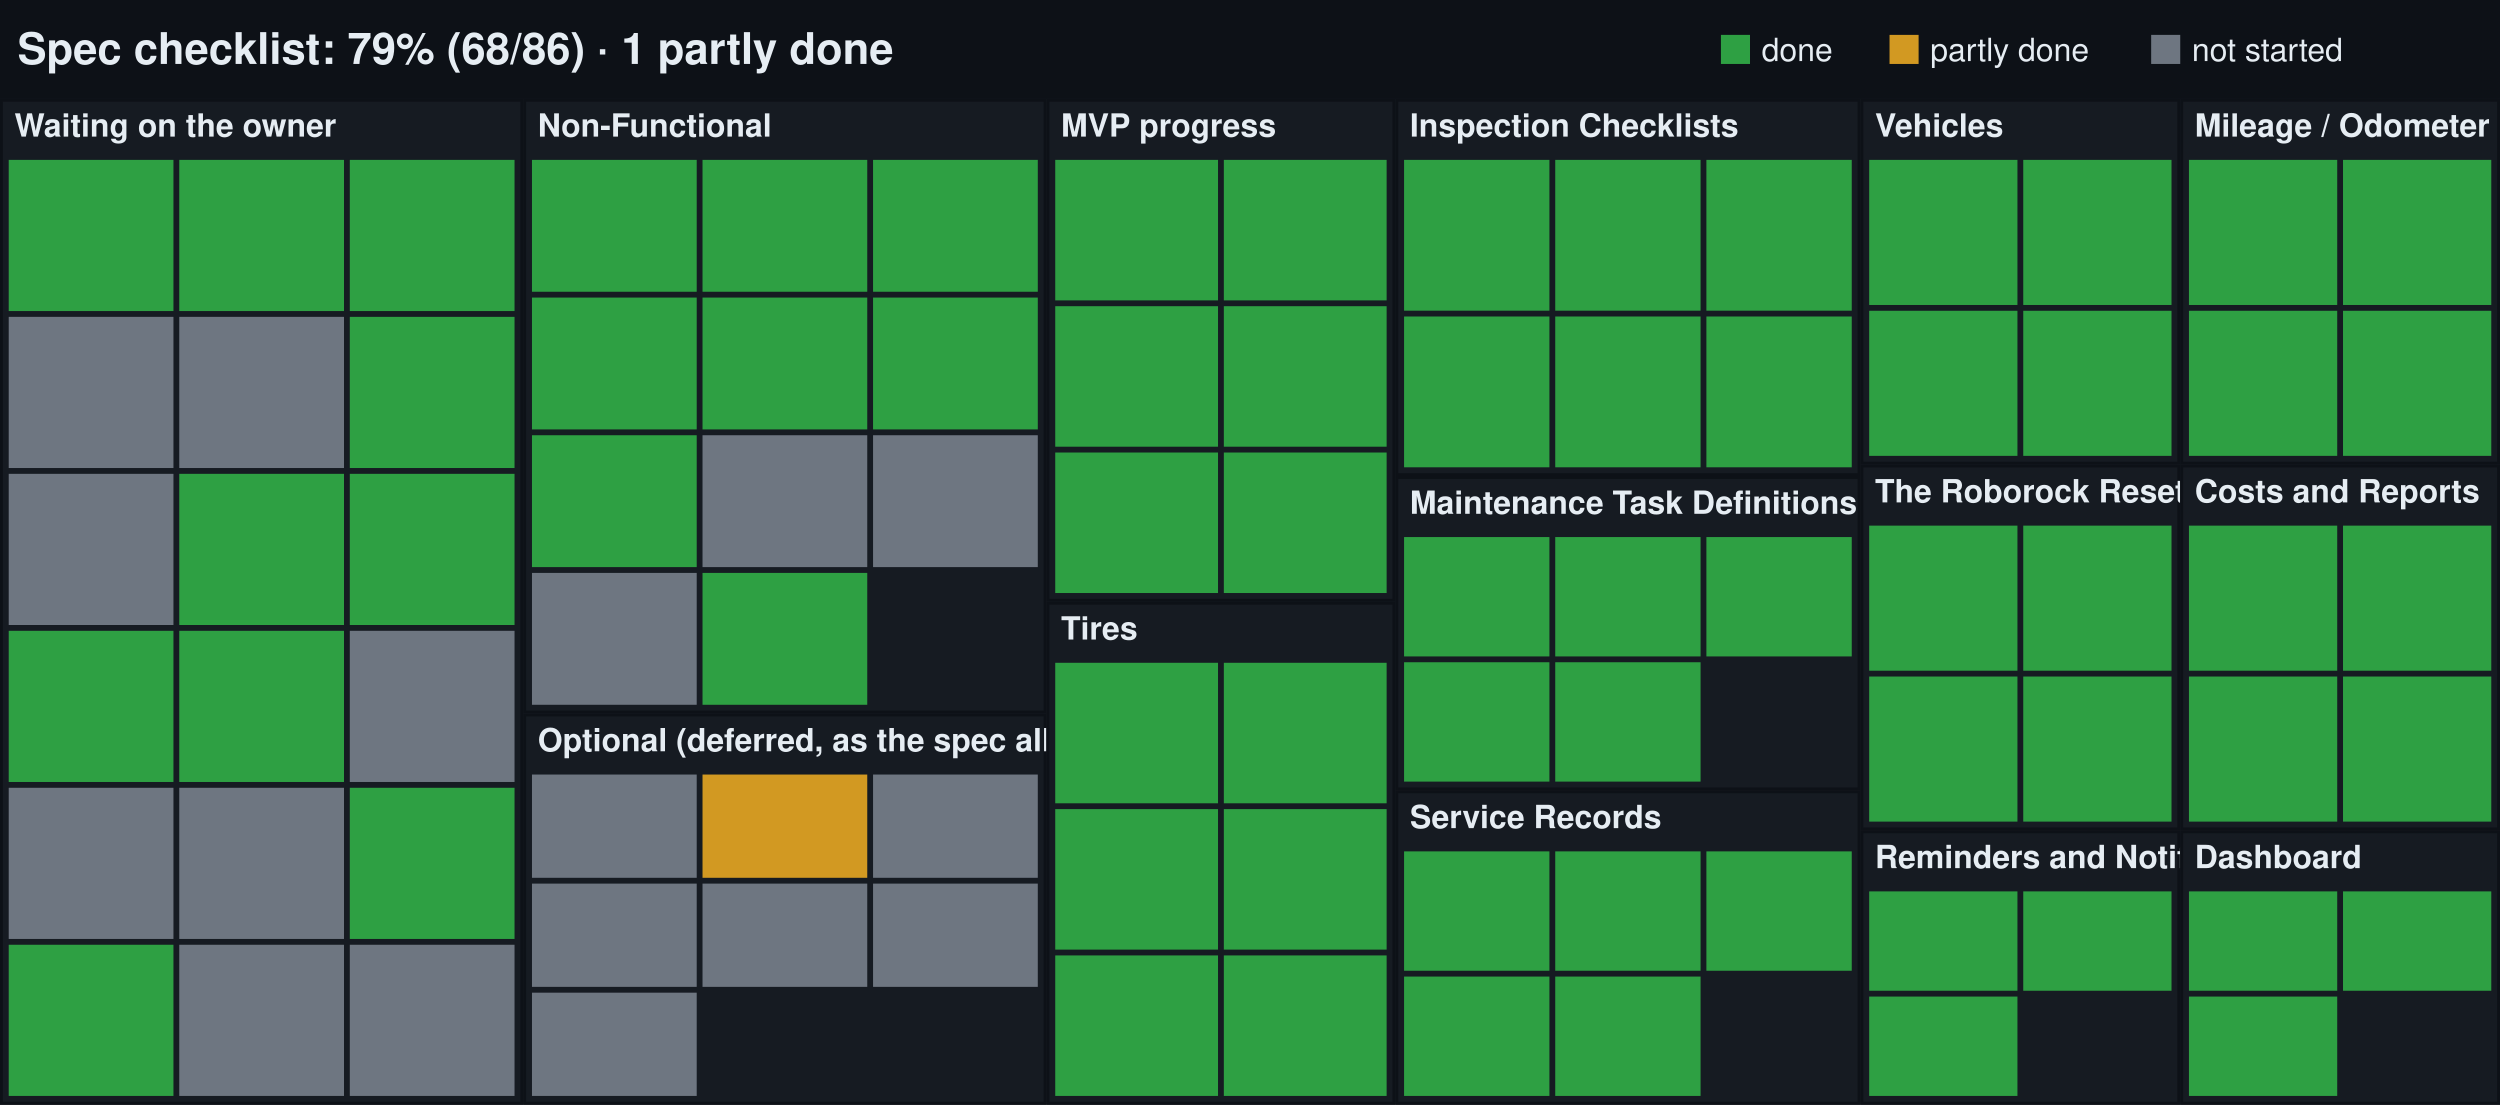
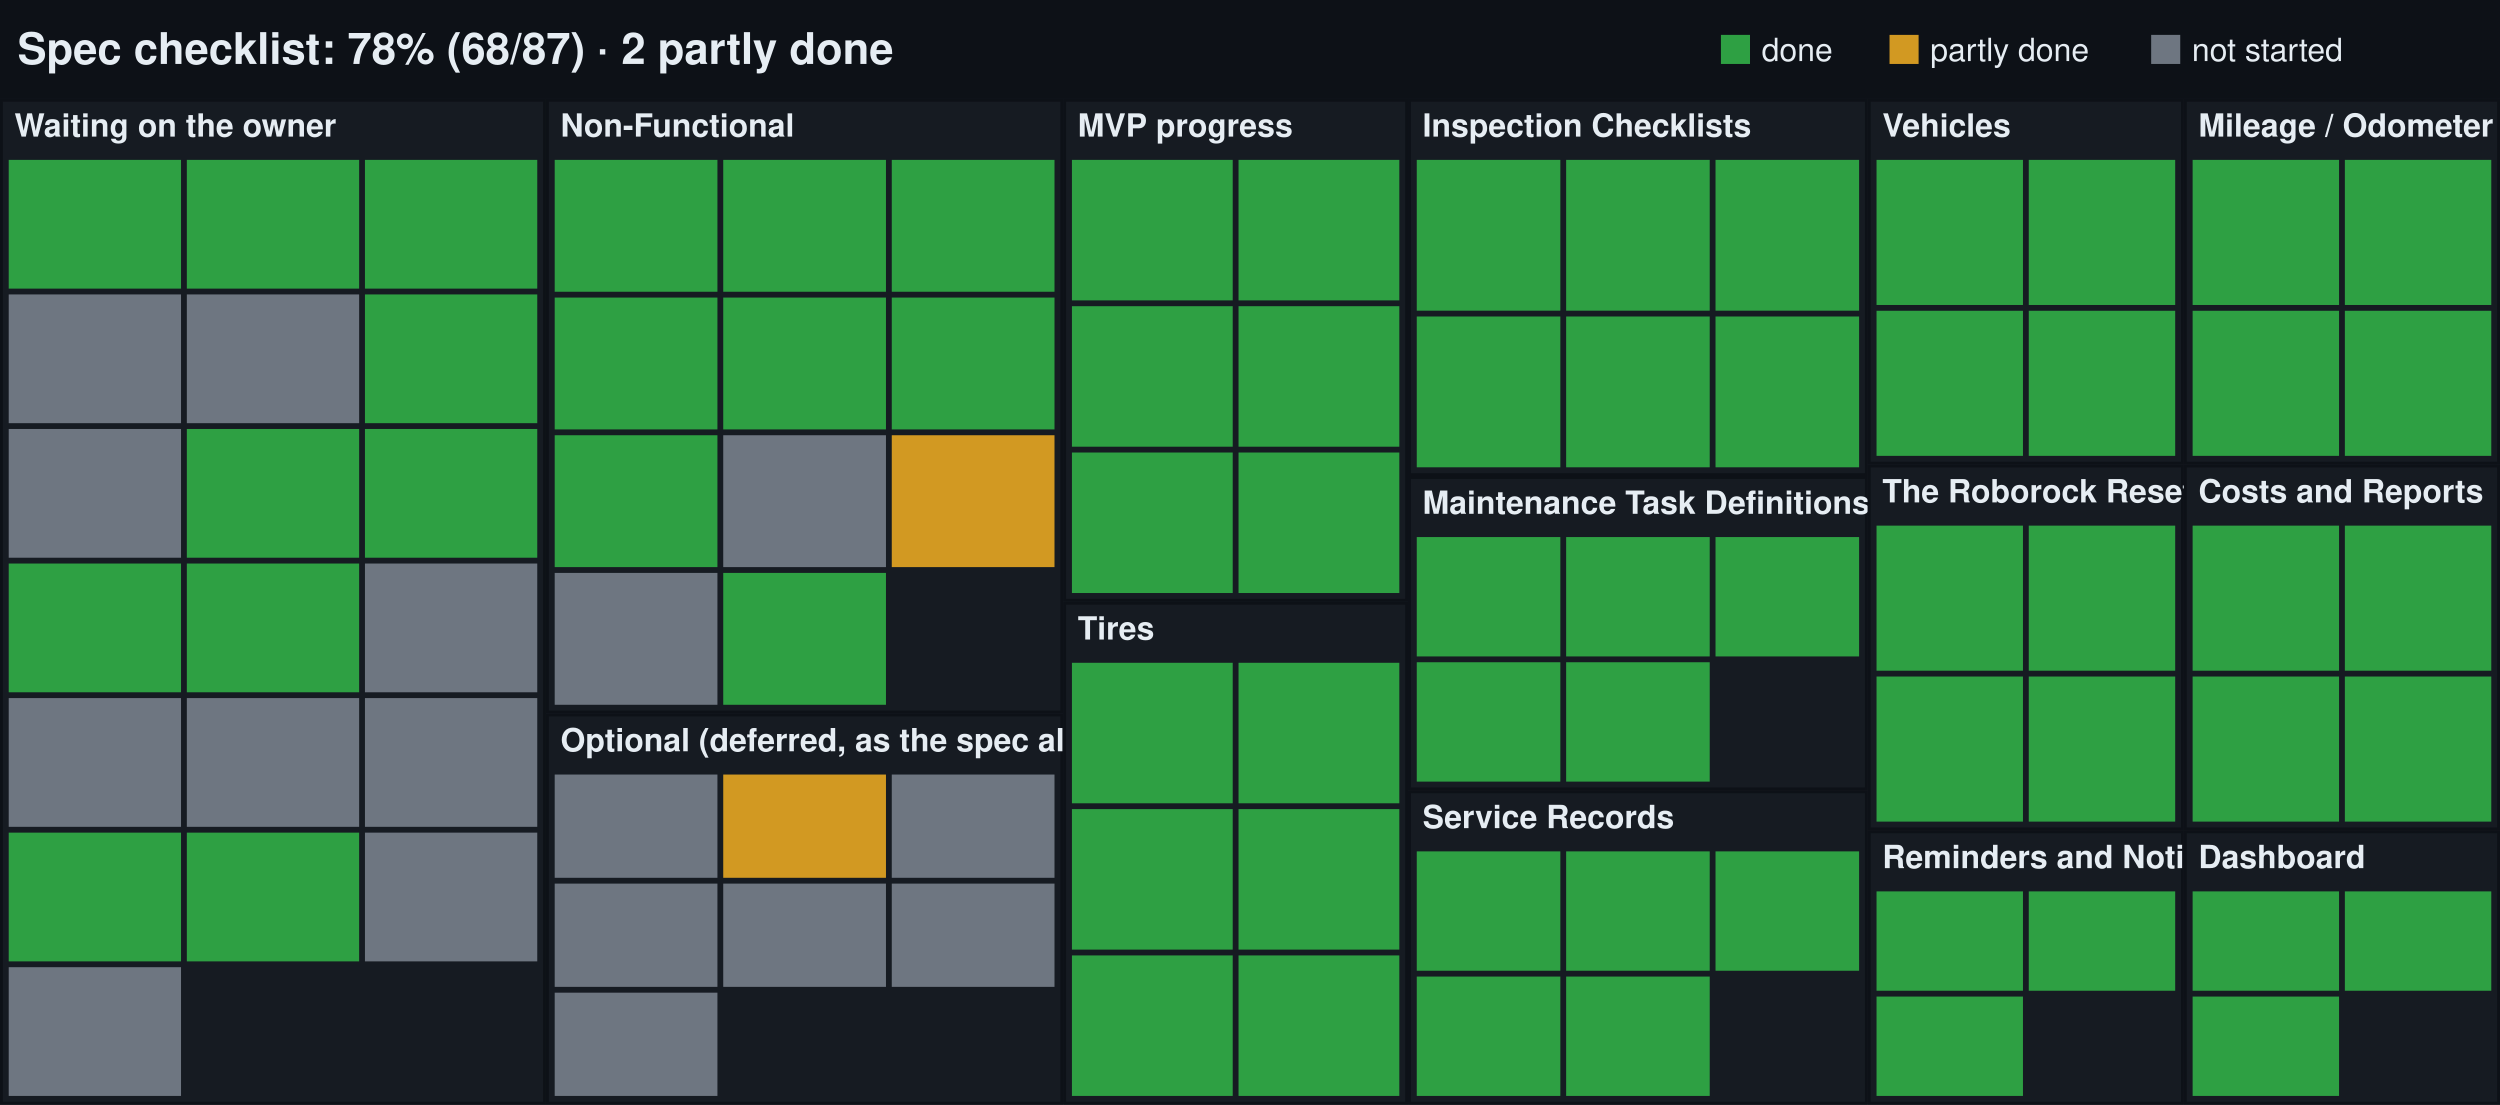
<svg xmlns="http://www.w3.org/2000/svg" width="860" height="380" viewBox="0 0 860 380" font-family="-apple-system,Segoe UI,Helvetica,Arial,sans-serif">
  <rect width="860" height="380" fill="#0d1117" />
-   <text x="6" y="22" fill="#e6edf3" font-size="15" font-weight="600">Spec checklist: 79% (68/86) · 1 partly done</text>
+   <text x="6" y="22" fill="#e6edf3" font-size="15" font-weight="600">Spec checklist: 78% (68/87) · 2 partly done</text>
  <g font-size="11">
    <rect x="592" y="12" width="10" height="10" fill="#2ea043" />
    <text x="606" y="21" fill="#e6edf3">done</text>
    <rect x="650" y="12" width="10" height="10" fill="#d29922" />
    <text x="664" y="21" fill="#e6edf3">partly done</text>
    <rect x="740" y="12" width="10" height="10" fill="#6e7681" />
    <text x="754" y="21" fill="#e6edf3">not started</text>
  </g>
-   <svg x="0" y="34" width="180" height="346">
-     <rect width="180" height="346" fill="#161b22" stroke="#0d1117" stroke-width="2" />
+   <svg x="0" y="34" width="187.816" height="346">
+     <rect width="187.816" height="346" fill="#161b22" stroke="#0d1117" stroke-width="2" />
    <text x="5" y="13" fill="#e6edf3" font-size="11" font-weight="600">Waiting on the owner</text>
-     <rect x="3" y="21" width="56.667" height="52" fill="#2ea043" />
-     <rect x="61.667" y="21" width="56.667" height="52" fill="#2ea043" />
-     <rect x="120.333" y="21" width="56.667" height="52" fill="#2ea043" />
-     <rect x="3" y="75" width="56.667" height="52" fill="#6e7681" />
-     <rect x="61.667" y="75" width="56.667" height="52" fill="#6e7681" />
-     <rect x="120.333" y="75" width="56.667" height="52" fill="#2ea043" />
-     <rect x="3" y="129" width="56.667" height="52" fill="#6e7681" />
-     <rect x="61.667" y="129" width="56.667" height="52" fill="#2ea043" />
-     <rect x="120.333" y="129" width="56.667" height="52" fill="#2ea043" />
-     <rect x="3" y="183" width="56.667" height="52" fill="#2ea043" />
-     <rect x="61.667" y="183" width="56.667" height="52" fill="#2ea043" />
-     <rect x="120.333" y="183" width="56.667" height="52" fill="#6e7681" />
-     <rect x="3" y="237" width="56.667" height="52" fill="#6e7681" />
-     <rect x="61.667" y="237" width="56.667" height="52" fill="#6e7681" />
-     <rect x="120.333" y="237" width="56.667" height="52" fill="#2ea043" />
-     <rect x="3" y="291" width="56.667" height="52" fill="#2ea043" />
-     <rect x="61.667" y="291" width="56.667" height="52" fill="#6e7681" />
-     <rect x="120.333" y="291" width="56.667" height="52" fill="#6e7681" />
+     <rect x="3" y="21" width="59.272" height="44.286" fill="#2ea043" />
+     <rect x="64.272" y="21" width="59.272" height="44.286" fill="#2ea043" />
+     <rect x="125.544" y="21" width="59.272" height="44.286" fill="#2ea043" />
+     <rect x="3" y="67.286" width="59.272" height="44.286" fill="#6e7681" />
+     <rect x="64.272" y="67.286" width="59.272" height="44.286" fill="#6e7681" />
+     <rect x="125.544" y="67.286" width="59.272" height="44.286" fill="#2ea043" />
+     <rect x="3" y="113.571" width="59.272" height="44.286" fill="#6e7681" />
+     <rect x="64.272" y="113.571" width="59.272" height="44.286" fill="#2ea043" />
+     <rect x="125.544" y="113.571" width="59.272" height="44.286" fill="#2ea043" />
+     <rect x="3" y="159.857" width="59.272" height="44.286" fill="#2ea043" />
+     <rect x="64.272" y="159.857" width="59.272" height="44.286" fill="#2ea043" />
+     <rect x="125.544" y="159.857" width="59.272" height="44.286" fill="#6e7681" />
+     <rect x="3" y="206.143" width="59.272" height="44.286" fill="#6e7681" />
+     <rect x="64.272" y="206.143" width="59.272" height="44.286" fill="#6e7681" />
+     <rect x="125.544" y="206.143" width="59.272" height="44.286" fill="#6e7681" />
+     <rect x="3" y="252.429" width="59.272" height="44.286" fill="#2ea043" />
+     <rect x="64.272" y="252.429" width="59.272" height="44.286" fill="#2ea043" />
+     <rect x="125.544" y="252.429" width="59.272" height="44.286" fill="#6e7681" />
+     <rect x="3" y="298.714" width="59.272" height="44.286" fill="#6e7681" />
  </svg>
-   <svg x="180" y="34" width="180" height="211.444">
-     <rect width="180" height="211.444" fill="#161b22" stroke="#0d1117" stroke-width="2" />
+   <svg x="187.816" y="34" width="177.931" height="211.444">
+     <rect width="177.931" height="211.444" fill="#161b22" stroke="#0d1117" stroke-width="2" />
    <text x="5" y="13" fill="#e6edf3" font-size="11" font-weight="600">Non-Functional</text>
-     <rect x="3" y="21" width="56.667" height="45.361" fill="#2ea043" />
-     <rect x="61.667" y="21" width="56.667" height="45.361" fill="#2ea043" />
-     <rect x="120.333" y="21" width="56.667" height="45.361" fill="#2ea043" />
-     <rect x="3" y="68.361" width="56.667" height="45.361" fill="#2ea043" />
-     <rect x="61.667" y="68.361" width="56.667" height="45.361" fill="#2ea043" />
-     <rect x="120.333" y="68.361" width="56.667" height="45.361" fill="#2ea043" />
-     <rect x="3" y="115.722" width="56.667" height="45.361" fill="#2ea043" />
-     <rect x="61.667" y="115.722" width="56.667" height="45.361" fill="#6e7681" />
-     <rect x="120.333" y="115.722" width="56.667" height="45.361" fill="#6e7681" />
-     <rect x="3" y="163.083" width="56.667" height="45.361" fill="#6e7681" />
-     <rect x="61.667" y="163.083" width="56.667" height="45.361" fill="#2ea043" />
+     <rect x="3" y="21" width="55.977" height="45.361" fill="#2ea043" />
+     <rect x="60.977" y="21" width="55.977" height="45.361" fill="#2ea043" />
+     <rect x="118.954" y="21" width="55.977" height="45.361" fill="#2ea043" />
+     <rect x="3" y="68.361" width="55.977" height="45.361" fill="#2ea043" />
+     <rect x="60.977" y="68.361" width="55.977" height="45.361" fill="#2ea043" />
+     <rect x="118.954" y="68.361" width="55.977" height="45.361" fill="#2ea043" />
+     <rect x="3" y="115.722" width="55.977" height="45.361" fill="#2ea043" />
+     <rect x="60.977" y="115.722" width="55.977" height="45.361" fill="#6e7681" />
+     <rect x="118.954" y="115.722" width="55.977" height="45.361" fill="#d29922" />
+     <rect x="3" y="163.083" width="55.977" height="45.361" fill="#6e7681" />
+     <rect x="60.977" y="163.083" width="55.977" height="45.361" fill="#2ea043" />
  </svg>
-   <svg x="180" y="245.444" width="180" height="134.556">
-     <rect width="180" height="134.556" fill="#161b22" stroke="#0d1117" stroke-width="2" />
+   <svg x="187.816" y="245.444" width="177.931" height="134.556">
+     <rect width="177.931" height="134.556" fill="#161b22" stroke="#0d1117" stroke-width="2" />
    <text x="5" y="13" fill="#e6edf3" font-size="11" font-weight="600">Optional (deferred, as the spec allows)</text>
-     <rect x="3" y="21" width="56.667" height="35.519" fill="#6e7681" />
-     <rect x="61.667" y="21" width="56.667" height="35.519" fill="#d29922" />
-     <rect x="120.333" y="21" width="56.667" height="35.519" fill="#6e7681" />
-     <rect x="3" y="58.519" width="56.667" height="35.519" fill="#6e7681" />
-     <rect x="61.667" y="58.519" width="56.667" height="35.519" fill="#6e7681" />
-     <rect x="120.333" y="58.519" width="56.667" height="35.519" fill="#6e7681" />
-     <rect x="3" y="96.037" width="56.667" height="35.519" fill="#6e7681" />
+     <rect x="3" y="21" width="55.977" height="35.519" fill="#6e7681" />
+     <rect x="60.977" y="21" width="55.977" height="35.519" fill="#d29922" />
+     <rect x="118.954" y="21" width="55.977" height="35.519" fill="#6e7681" />
+     <rect x="3" y="58.519" width="55.977" height="35.519" fill="#6e7681" />
+     <rect x="60.977" y="58.519" width="55.977" height="35.519" fill="#6e7681" />
+     <rect x="118.954" y="58.519" width="55.977" height="35.519" fill="#6e7681" />
+     <rect x="3" y="96.037" width="55.977" height="35.519" fill="#6e7681" />
  </svg>
-   <svg x="360" y="34" width="120" height="173">
-     <rect width="120" height="173" fill="#161b22" stroke="#0d1117" stroke-width="2" />
+   <svg x="365.747" y="34" width="118.621" height="173">
+     <rect width="118.621" height="173" fill="#161b22" stroke="#0d1117" stroke-width="2" />
    <text x="5" y="13" fill="#e6edf3" font-size="11" font-weight="600">MVP progress</text>
-     <rect x="3" y="21" width="56" height="48.333" fill="#2ea043" />
-     <rect x="61" y="21" width="56" height="48.333" fill="#2ea043" />
-     <rect x="3" y="71.333" width="56" height="48.333" fill="#2ea043" />
-     <rect x="61" y="71.333" width="56" height="48.333" fill="#2ea043" />
-     <rect x="3" y="121.667" width="56" height="48.333" fill="#2ea043" />
-     <rect x="61" y="121.667" width="56" height="48.333" fill="#2ea043" />
+     <rect x="3" y="21" width="55.31" height="48.333" fill="#2ea043" />
+     <rect x="60.31" y="21" width="55.31" height="48.333" fill="#2ea043" />
+     <rect x="3" y="71.333" width="55.31" height="48.333" fill="#2ea043" />
+     <rect x="60.31" y="71.333" width="55.31" height="48.333" fill="#2ea043" />
+     <rect x="3" y="121.667" width="55.31" height="48.333" fill="#2ea043" />
+     <rect x="60.31" y="121.667" width="55.31" height="48.333" fill="#2ea043" />
  </svg>
-   <svg x="360" y="207" width="120" height="173">
-     <rect width="120" height="173" fill="#161b22" stroke="#0d1117" stroke-width="2" />
+   <svg x="365.747" y="207" width="118.621" height="173">
+     <rect width="118.621" height="173" fill="#161b22" stroke="#0d1117" stroke-width="2" />
    <text x="5" y="13" fill="#e6edf3" font-size="11" font-weight="600">Tires</text>
-     <rect x="3" y="21" width="56" height="48.333" fill="#2ea043" />
-     <rect x="61" y="21" width="56" height="48.333" fill="#2ea043" />
-     <rect x="3" y="71.333" width="56" height="48.333" fill="#2ea043" />
-     <rect x="61" y="71.333" width="56" height="48.333" fill="#2ea043" />
-     <rect x="3" y="121.667" width="56" height="48.333" fill="#2ea043" />
-     <rect x="61" y="121.667" width="56" height="48.333" fill="#2ea043" />
+     <rect x="3" y="21" width="55.31" height="48.333" fill="#2ea043" />
+     <rect x="60.31" y="21" width="55.31" height="48.333" fill="#2ea043" />
+     <rect x="3" y="71.333" width="55.31" height="48.333" fill="#2ea043" />
+     <rect x="60.31" y="71.333" width="55.31" height="48.333" fill="#2ea043" />
+     <rect x="3" y="121.667" width="55.31" height="48.333" fill="#2ea043" />
+     <rect x="60.31" y="121.667" width="55.31" height="48.333" fill="#2ea043" />
  </svg>
-   <svg x="480" y="34" width="160" height="129.75">
-     <rect width="160" height="129.75" fill="#161b22" stroke="#0d1117" stroke-width="2" />
+   <svg x="484.368" y="34" width="158.161" height="129.75">
+     <rect width="158.161" height="129.75" fill="#161b22" stroke="#0d1117" stroke-width="2" />
    <text x="5" y="13" fill="#e6edf3" font-size="11" font-weight="600">Inspection Checklists</text>
-     <rect x="3" y="21" width="50" height="51.875" fill="#2ea043" />
-     <rect x="55" y="21" width="50" height="51.875" fill="#2ea043" />
-     <rect x="107" y="21" width="50" height="51.875" fill="#2ea043" />
-     <rect x="3" y="74.875" width="50" height="51.875" fill="#2ea043" />
-     <rect x="55" y="74.875" width="50" height="51.875" fill="#2ea043" />
-     <rect x="107" y="74.875" width="50" height="51.875" fill="#2ea043" />
+     <rect x="3" y="21" width="49.387" height="51.875" fill="#2ea043" />
+     <rect x="54.387" y="21" width="49.387" height="51.875" fill="#2ea043" />
+     <rect x="105.774" y="21" width="49.387" height="51.875" fill="#2ea043" />
+     <rect x="3" y="74.875" width="49.387" height="51.875" fill="#2ea043" />
+     <rect x="54.387" y="74.875" width="49.387" height="51.875" fill="#2ea043" />
+     <rect x="105.774" y="74.875" width="49.387" height="51.875" fill="#2ea043" />
  </svg>
-   <svg x="480" y="163.75" width="160" height="108.125">
-     <rect width="160" height="108.125" fill="#161b22" stroke="#0d1117" stroke-width="2" />
+   <svg x="484.368" y="163.75" width="158.161" height="108.125">
+     <rect width="158.161" height="108.125" fill="#161b22" stroke="#0d1117" stroke-width="2" />
    <text x="5" y="13" fill="#e6edf3" font-size="11" font-weight="600">Maintenance Task Definitions</text>
-     <rect x="3" y="21" width="50" height="41.062" fill="#2ea043" />
-     <rect x="55" y="21" width="50" height="41.062" fill="#2ea043" />
-     <rect x="107" y="21" width="50" height="41.062" fill="#2ea043" />
-     <rect x="3" y="64.062" width="50" height="41.062" fill="#2ea043" />
-     <rect x="55" y="64.062" width="50" height="41.062" fill="#2ea043" />
+     <rect x="3" y="21" width="49.387" height="41.063" fill="#2ea043" />
+     <rect x="54.387" y="21" width="49.387" height="41.063" fill="#2ea043" />
+     <rect x="105.774" y="21" width="49.387" height="41.063" fill="#2ea043" />
+     <rect x="3" y="64.062" width="49.387" height="41.063" fill="#2ea043" />
+     <rect x="54.387" y="64.062" width="49.387" height="41.063" fill="#2ea043" />
  </svg>
-   <svg x="480" y="271.875" width="160" height="108.125">
-     <rect width="160" height="108.125" fill="#161b22" stroke="#0d1117" stroke-width="2" />
+   <svg x="484.368" y="271.875" width="158.161" height="108.125">
+     <rect width="158.161" height="108.125" fill="#161b22" stroke="#0d1117" stroke-width="2" />
    <text x="5" y="13" fill="#e6edf3" font-size="11" font-weight="600">Service Records</text>
-     <rect x="3" y="21" width="50" height="41.062" fill="#2ea043" />
-     <rect x="55" y="21" width="50" height="41.062" fill="#2ea043" />
-     <rect x="107" y="21" width="50" height="41.062" fill="#2ea043" />
-     <rect x="3" y="64.062" width="50" height="41.062" fill="#2ea043" />
-     <rect x="55" y="64.062" width="50" height="41.062" fill="#2ea043" />
+     <rect x="3" y="21" width="49.387" height="41.063" fill="#2ea043" />
+     <rect x="54.387" y="21" width="49.387" height="41.063" fill="#2ea043" />
+     <rect x="105.774" y="21" width="49.387" height="41.063" fill="#2ea043" />
+     <rect x="3" y="64.062" width="49.387" height="41.063" fill="#2ea043" />
+     <rect x="54.387" y="64.062" width="49.387" height="41.063" fill="#2ea043" />
  </svg>
-   <svg x="640" y="34" width="110" height="125.818">
-     <rect width="110" height="125.818" fill="#161b22" stroke="#0d1117" stroke-width="2" />
+   <svg x="642.529" y="34" width="108.736" height="125.818">
+     <rect width="108.736" height="125.818" fill="#161b22" stroke="#0d1117" stroke-width="2" />
    <text x="5" y="13" fill="#e6edf3" font-size="11" font-weight="600">Vehicles</text>
-     <rect x="3" y="21" width="51" height="49.909" fill="#2ea043" />
-     <rect x="56" y="21" width="51" height="49.909" fill="#2ea043" />
-     <rect x="3" y="72.909" width="51" height="49.909" fill="#2ea043" />
-     <rect x="56" y="72.909" width="51" height="49.909" fill="#2ea043" />
+     <rect x="3" y="21" width="50.368" height="49.909" fill="#2ea043" />
+     <rect x="55.368" y="21" width="50.368" height="49.909" fill="#2ea043" />
+     <rect x="3" y="72.909" width="50.368" height="49.909" fill="#2ea043" />
+     <rect x="55.368" y="72.909" width="50.368" height="49.909" fill="#2ea043" />
  </svg>
-   <svg x="750" y="34" width="110" height="125.818">
-     <rect width="110" height="125.818" fill="#161b22" stroke="#0d1117" stroke-width="2" />
+   <svg x="751.264" y="34" width="108.736" height="125.818">
+     <rect width="108.736" height="125.818" fill="#161b22" stroke="#0d1117" stroke-width="2" />
    <text x="5" y="13" fill="#e6edf3" font-size="11" font-weight="600">Mileage / Odometer</text>
-     <rect x="3" y="21" width="51" height="49.909" fill="#2ea043" />
-     <rect x="56" y="21" width="51" height="49.909" fill="#2ea043" />
-     <rect x="3" y="72.909" width="51" height="49.909" fill="#2ea043" />
-     <rect x="56" y="72.909" width="51" height="49.909" fill="#2ea043" />
+     <rect x="3" y="21" width="50.368" height="49.909" fill="#2ea043" />
+     <rect x="55.368" y="21" width="50.368" height="49.909" fill="#2ea043" />
+     <rect x="3" y="72.909" width="50.368" height="49.909" fill="#2ea043" />
+     <rect x="55.368" y="72.909" width="50.368" height="49.909" fill="#2ea043" />
  </svg>
-   <svg x="640" y="159.818" width="110" height="125.818">
-     <rect width="110" height="125.818" fill="#161b22" stroke="#0d1117" stroke-width="2" />
+   <svg x="642.529" y="159.818" width="108.736" height="125.818">
+     <rect width="108.736" height="125.818" fill="#161b22" stroke="#0d1117" stroke-width="2" />
    <text x="5" y="13" fill="#e6edf3" font-size="11" font-weight="600">The Roborock Reset</text>
-     <rect x="3" y="21" width="51" height="49.909" fill="#2ea043" />
-     <rect x="56" y="21" width="51" height="49.909" fill="#2ea043" />
-     <rect x="3" y="72.909" width="51" height="49.909" fill="#2ea043" />
-     <rect x="56" y="72.909" width="51" height="49.909" fill="#2ea043" />
+     <rect x="3" y="21" width="50.368" height="49.909" fill="#2ea043" />
+     <rect x="55.368" y="21" width="50.368" height="49.909" fill="#2ea043" />
+     <rect x="3" y="72.909" width="50.368" height="49.909" fill="#2ea043" />
+     <rect x="55.368" y="72.909" width="50.368" height="49.909" fill="#2ea043" />
  </svg>
-   <svg x="750" y="159.818" width="110" height="125.818">
-     <rect width="110" height="125.818" fill="#161b22" stroke="#0d1117" stroke-width="2" />
+   <svg x="751.264" y="159.818" width="108.736" height="125.818">
+     <rect width="108.736" height="125.818" fill="#161b22" stroke="#0d1117" stroke-width="2" />
    <text x="5" y="13" fill="#e6edf3" font-size="11" font-weight="600">Costs and Reports</text>
-     <rect x="3" y="21" width="51" height="49.909" fill="#2ea043" />
-     <rect x="56" y="21" width="51" height="49.909" fill="#2ea043" />
-     <rect x="3" y="72.909" width="51" height="49.909" fill="#2ea043" />
-     <rect x="56" y="72.909" width="51" height="49.909" fill="#2ea043" />
+     <rect x="3" y="21" width="50.368" height="49.909" fill="#2ea043" />
+     <rect x="55.368" y="21" width="50.368" height="49.909" fill="#2ea043" />
+     <rect x="3" y="72.909" width="50.368" height="49.909" fill="#2ea043" />
+     <rect x="55.368" y="72.909" width="50.368" height="49.909" fill="#2ea043" />
  </svg>
-   <svg x="640" y="285.636" width="110" height="94.364">
-     <rect width="110" height="94.364" fill="#161b22" stroke="#0d1117" stroke-width="2" />
+   <svg x="642.529" y="285.636" width="108.736" height="94.364">
+     <rect width="108.736" height="94.364" fill="#161b22" stroke="#0d1117" stroke-width="2" />
    <text x="5" y="13" fill="#e6edf3" font-size="11" font-weight="600">Reminders and Notifications</text>
-     <rect x="3" y="21" width="51" height="34.182" fill="#2ea043" />
-     <rect x="56" y="21" width="51" height="34.182" fill="#2ea043" />
-     <rect x="3" y="57.182" width="51" height="34.182" fill="#2ea043" />
+     <rect x="3" y="21" width="50.368" height="34.182" fill="#2ea043" />
+     <rect x="55.368" y="21" width="50.368" height="34.182" fill="#2ea043" />
+     <rect x="3" y="57.182" width="50.368" height="34.182" fill="#2ea043" />
  </svg>
-   <svg x="750" y="285.636" width="110" height="94.364">
-     <rect width="110" height="94.364" fill="#161b22" stroke="#0d1117" stroke-width="2" />
+   <svg x="751.264" y="285.636" width="108.736" height="94.364">
+     <rect width="108.736" height="94.364" fill="#161b22" stroke="#0d1117" stroke-width="2" />
    <text x="5" y="13" fill="#e6edf3" font-size="11" font-weight="600">Dashboard</text>
-     <rect x="3" y="21" width="51" height="34.182" fill="#2ea043" />
-     <rect x="56" y="21" width="51" height="34.182" fill="#2ea043" />
-     <rect x="3" y="57.182" width="51" height="34.182" fill="#2ea043" />
+     <rect x="3" y="21" width="50.368" height="34.182" fill="#2ea043" />
+     <rect x="55.368" y="21" width="50.368" height="34.182" fill="#2ea043" />
+     <rect x="3" y="57.182" width="50.368" height="34.182" fill="#2ea043" />
  </svg>
</svg>
